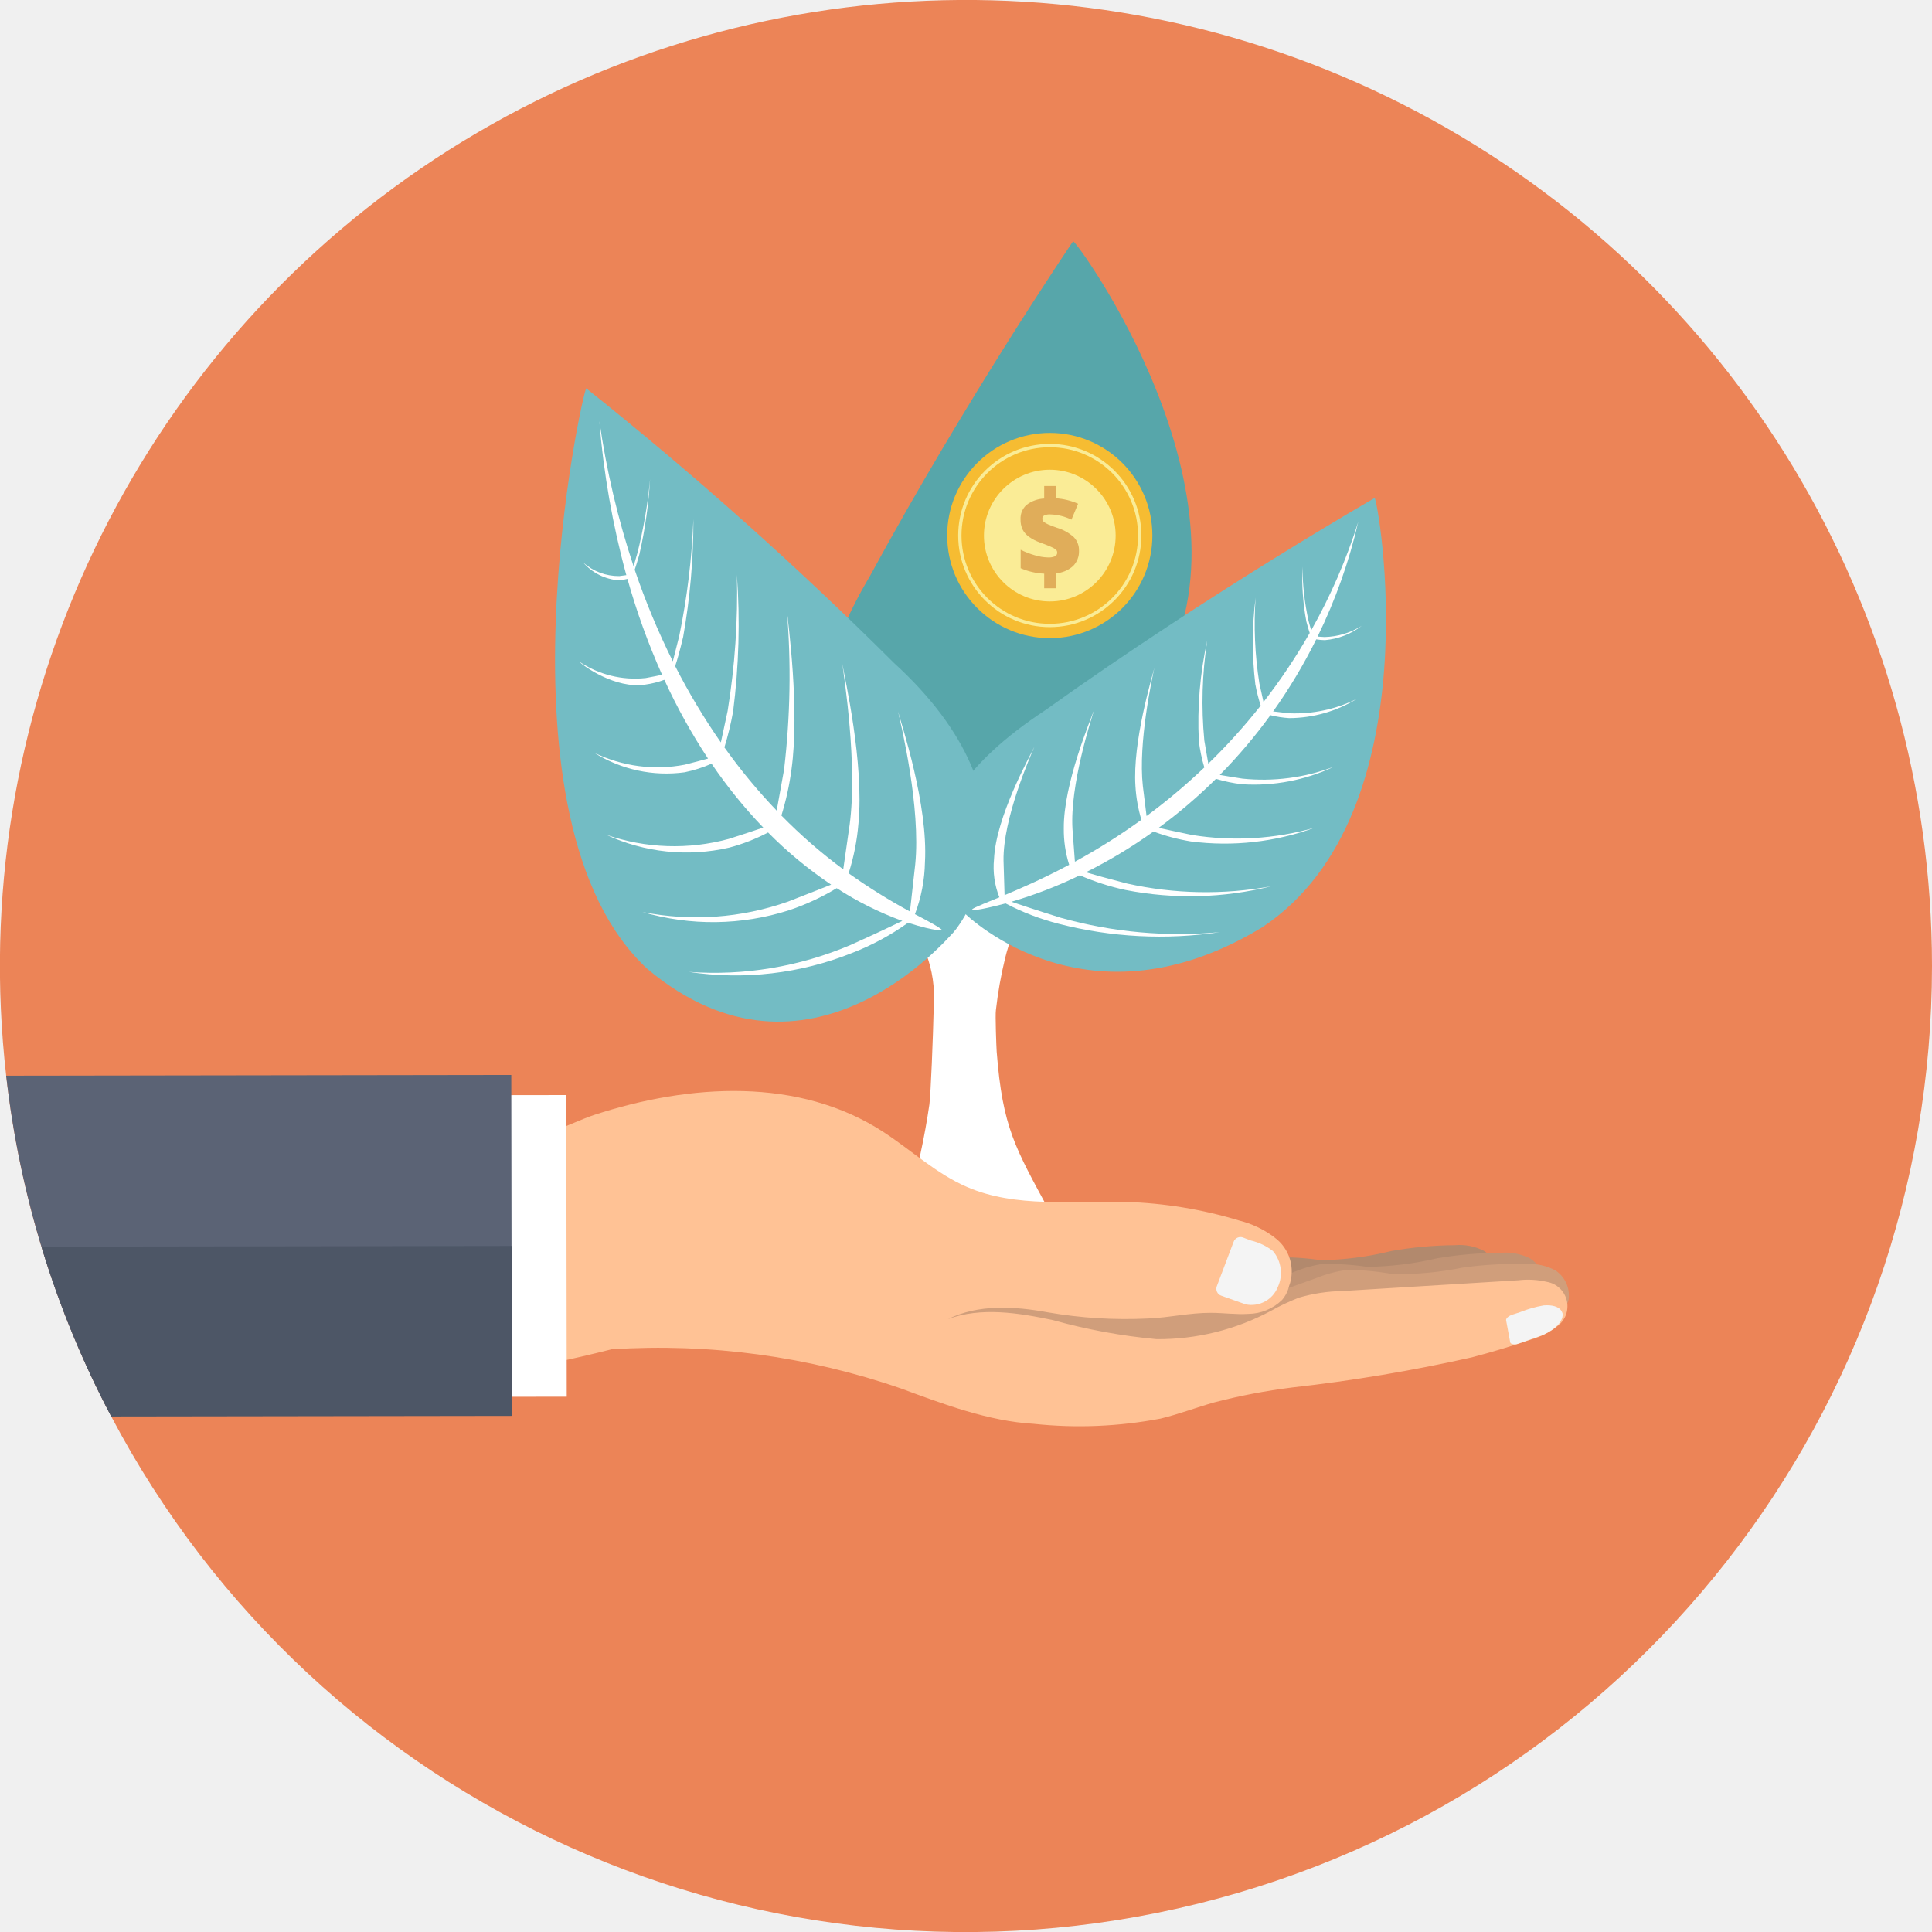
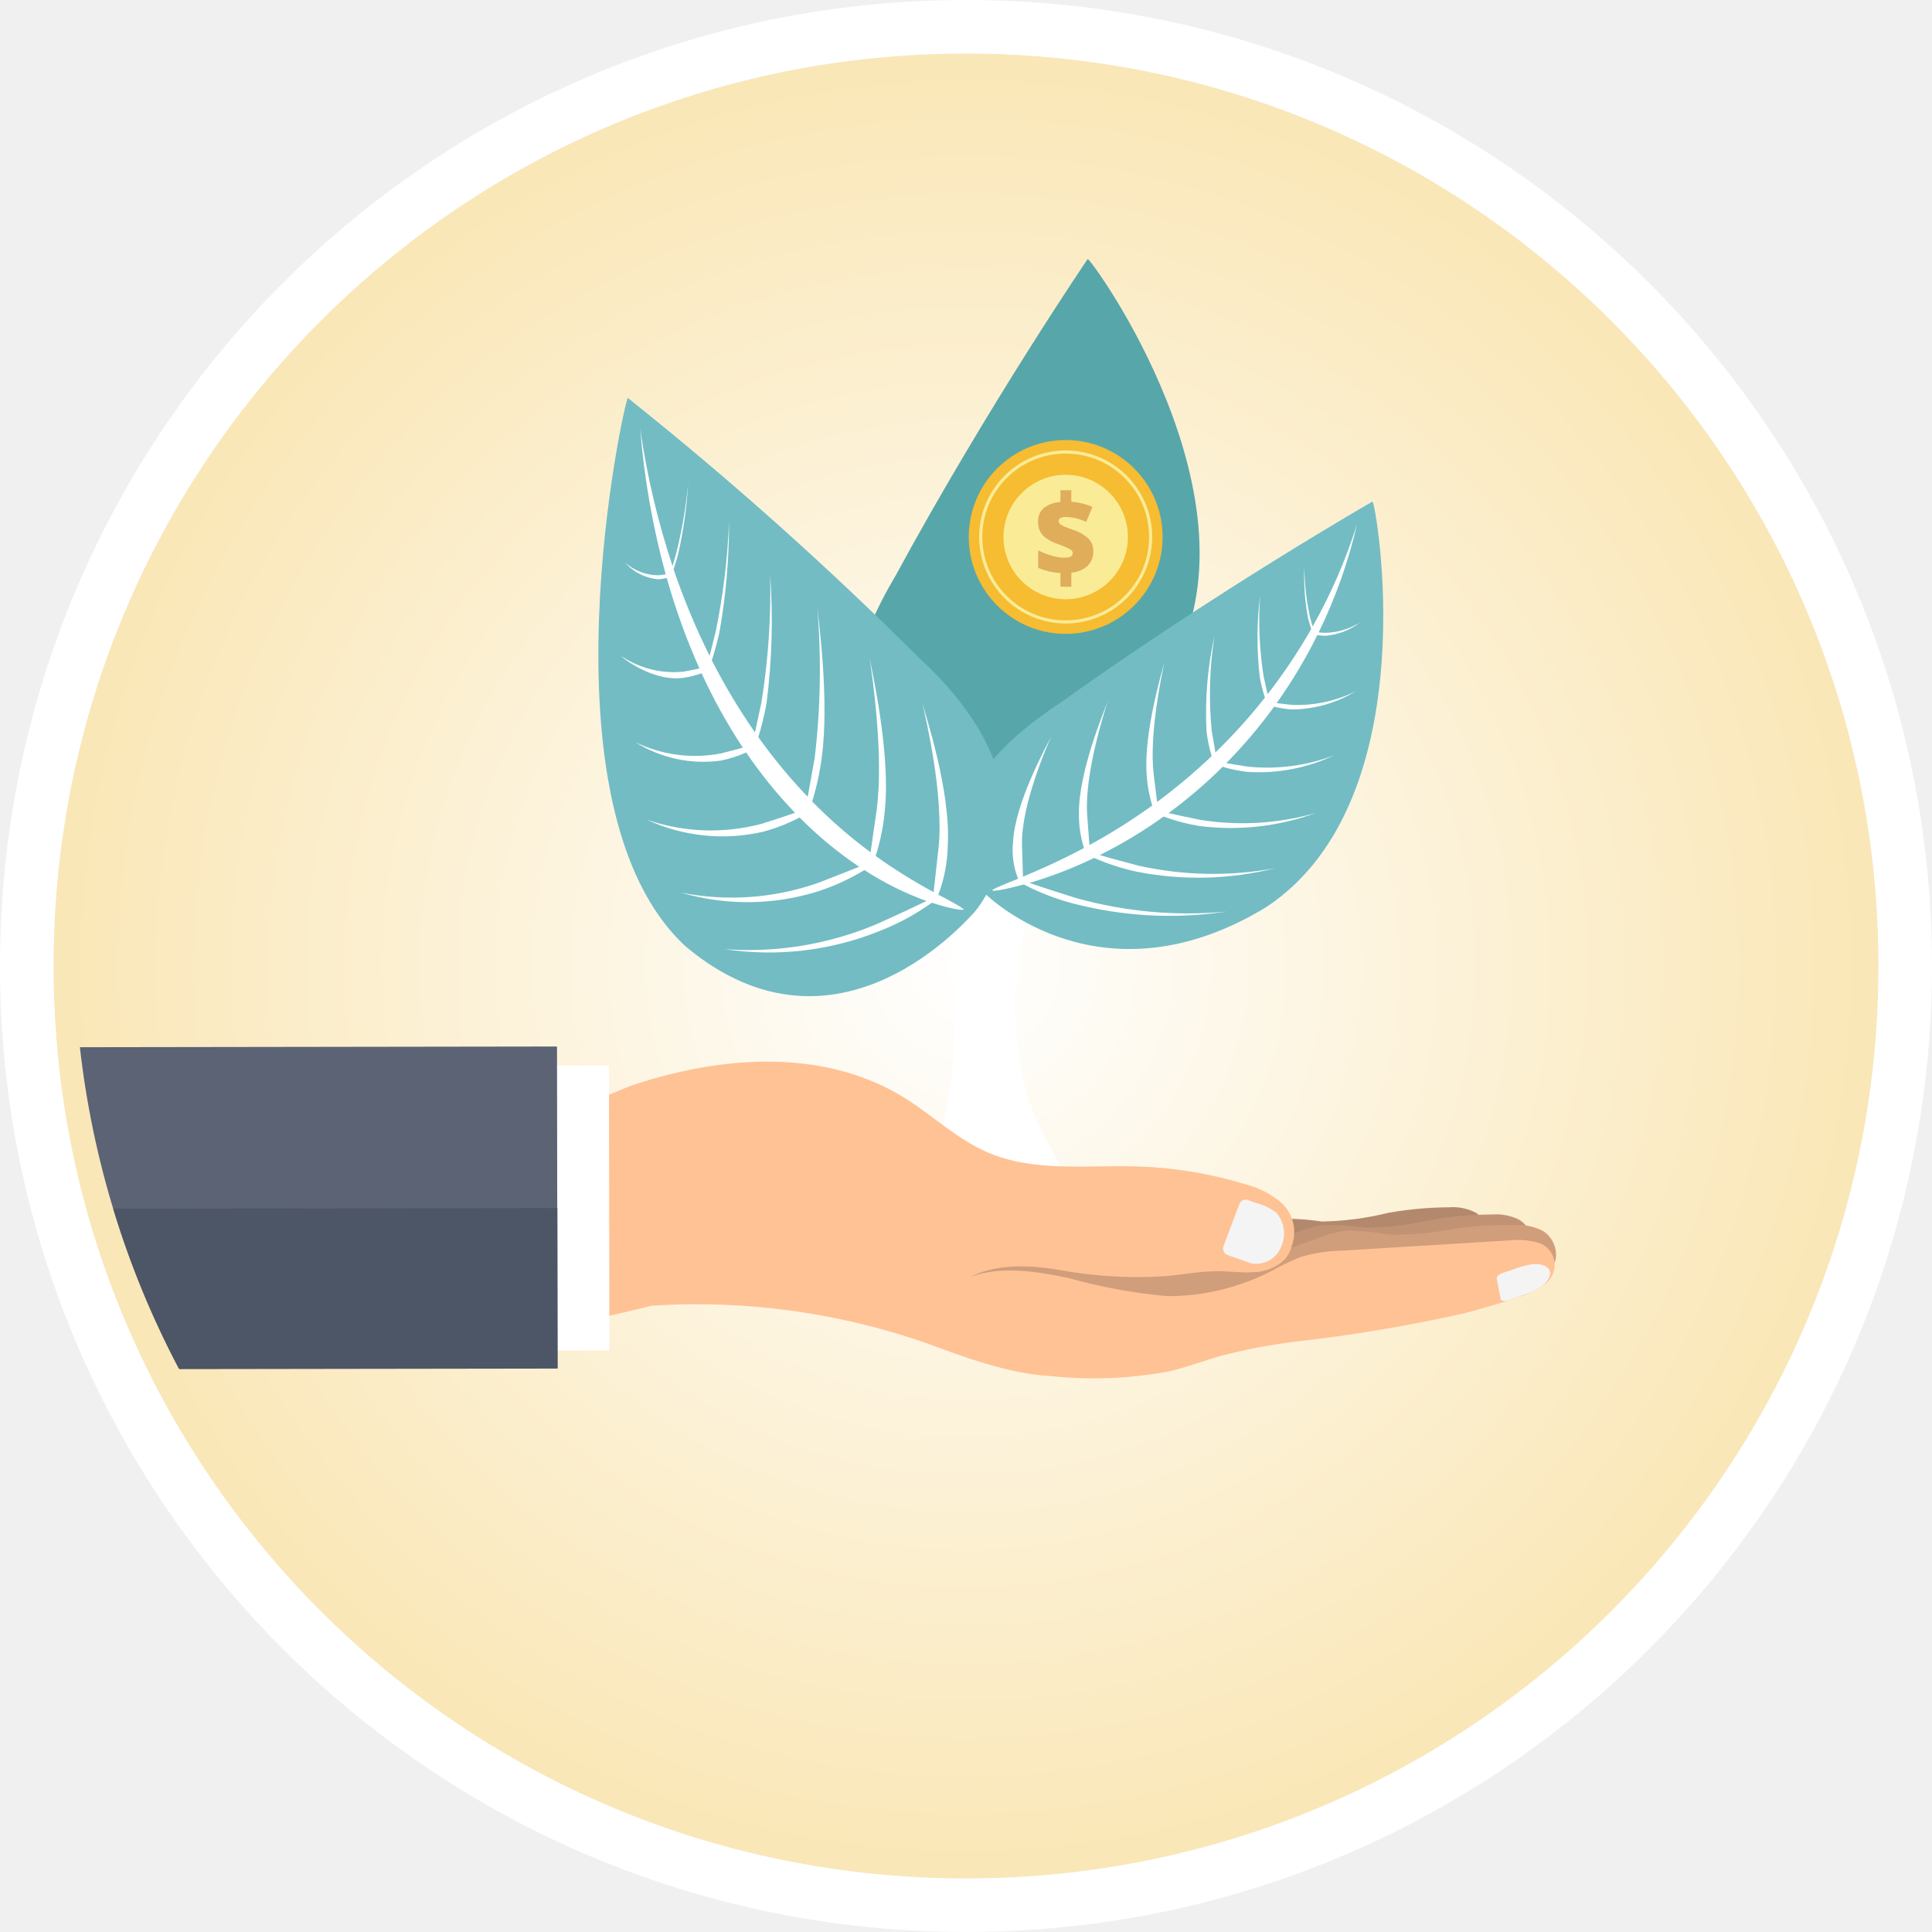
- <svg xmlns="http://www.w3.org/2000/svg" width="136.411" height="136.411" viewBox="0 0 136.411 136.411">
-   <g id="Group_18149" data-name="Group 18149" transform="translate(0 0)">
-     <path id="Path_47056" data-name="Path 47056" d="M296.911,171.485a68.215,68.215,0,0,1-128.556,31.806l-.039-.074a67.782,67.782,0,0,1-7.38-23.988,68.208,68.208,0,1,1,135.975-7.744Z" transform="translate(-160.5 -103.28)" fill="#ec8457" />
-     <path id="Path_47057" data-name="Path 47057" d="M479.872,234.36c-.69-.189-8.166-3.151-.949-15.3,6.921-12.744,14.49-23.866,14.355-23.657.135-.209,13.538,18.13,6.14,30.71C491.725,238.1,480.676,234.653,479.872,234.36Z" transform="translate(-417.512 -178.365)" fill="#57a6aa" />
-     <g id="Group_18148" data-name="Group 18148" transform="translate(58.46 61.143)">
-       <path id="Path_47058" data-name="Path 47058" d="M493.956,461.732H480.584a.223.223,0,0,1-.166-.336,13.271,13.271,0,0,0,1.954-3.654,50.918,50.918,0,0,0,1.5-6.914c.1-.887.245-4.325.32-7.4a8.4,8.4,0,0,0-3.068-6.725,16.808,16.808,0,0,0-1.622-1.23c-.915-.576-1.845-.918-2.792-1.473h3.415a3.115,3.115,0,0,0,.7.892,31.6,31.6,0,0,1,3.73,3.243c.036.043.07.1.1.146a.13.13,0,0,0,.235-.09c-.085-.692-.045-1.727-.1-2.125-.1-.672-.228-1.327-.387-2.066h2.456c-.007.37-.01.492-.006.707a6.492,6.492,0,0,0,.26,1.221c.048.19.318.151.378-.037.2-.63.421-1.151.662-1.891H489.6c-.3.924-.554,1.586-.785,2.358s-.418,1.561-.584,2.338c-.018.087.1.141.138.06a13.54,13.54,0,0,1,2.393-3.91,9.243,9.243,0,0,0,.83-.845h1.754a.994.994,0,0,1-.338.312,11.812,11.812,0,0,0-3.8,6.236,29.194,29.194,0,0,0-.64,3.617c-.057.35.034,2.692.054,2.948.418,5.391,1.315,6.788,3.739,11.284.483.9,1.321,2,1.774,3.023A.225.225,0,0,1,493.956,461.732Z" transform="translate(-476.71 -434)" fill="#fff" />
+ <svg xmlns="http://www.w3.org/2000/svg" width="144.41" height="144.41" viewBox="0 0 144.41 144.41">
+   <defs>
+     <radialGradient id="radial-gradient" cx="0.5" cy="0.5" r="0.5" gradientUnits="objectBoundingBox">
+       <stop offset="0" stop-color="#fff" />
+       <stop offset="1" stop-color="#fae7b7" />
+     </radialGradient>
+   </defs>
+   <g id="Grupo_26377" data-name="Grupo 26377" transform="translate(-486 -1821)">
+     <g id="Elipse_1117" data-name="Elipse 1117" transform="translate(490 1825)" stroke="#fff" stroke-width="4" fill="url(#radial-gradient)">
+       <circle cx="68.205" cy="68.205" r="68.205" stroke="none" />
+       <circle cx="68.205" cy="68.205" r="70.205" fill="none" />
    </g>
-     <path id="Path_47059" data-name="Path 47059" d="M520.488,322.649c-.538-.472-5.963-6.408,5.846-14.176,11.8-8.429,23.475-15.115,23.262-14.986.213-.129,4.235,22.227-7.923,30.3C529.508,331.2,521.082,323.265,520.488,322.649Z" transform="translate(-452.542 -258.321)" fill="#73bcc4" />
-     <path id="Path_47060" data-name="Path 47060" d="M542.66,328.144a25.635,25.635,0,0,0,10.2.189,23.7,23.7,0,0,1-10.313.265,16.889,16.889,0,0,1-3.217-1.035,31.245,31.245,0,0,1-4.831,1.868c.574.193,1.607.546,3.492,1.133a31,31,0,0,0,11.227,1.012,28.584,28.584,0,0,1-11.38-.589,17.251,17.251,0,0,1-3.753-1.439c-2.127.557-2.288.47-2.365.446.019-.067.02-.107,1.929-.876a5.745,5.745,0,0,1-.379-2.69c.133-3,2.519-7.239,2.846-7.931-.3.7-2.221,5.072-2.174,8.025.038,1.348.06,2.051.074,2.443,1.039-.441,2.531-1.068,4.561-2.144a8.2,8.2,0,0,1-.38-2.565c-.029-3.156,1.9-7.686,2.155-8.408-.231.725-1.732,5.364-1.542,8.448.086,1.167.137,1.867.172,2.306a43.76,43.76,0,0,0,4.695-2.958,10.369,10.369,0,0,1-.421-2.376c-.21-3.129,1.164-7.663,1.339-8.364-.153.7-1.157,5.315-.816,8.355.126,1.022.207,1.681.262,2.119a42.75,42.75,0,0,0,4.079-3.428,11.368,11.368,0,0,1-.387-1.855,26.964,26.964,0,0,1,.594-7.127,28.4,28.4,0,0,0-.206,7.089c.127.742.215,1.256.279,1.624a42.025,42.025,0,0,0,3.7-4.1,12.088,12.088,0,0,1-.38-1.51,25.35,25.35,0,0,1,.02-6.119,26.876,26.876,0,0,0,.267,6.066c.129.58.222,1,.292,1.308a41.109,41.109,0,0,0,3.262-4.874c-.066-.191-.143-.447-.235-.8a16.832,16.832,0,0,1-.277-3.884,18.016,18.016,0,0,0,.432,3.839c.075.271.136.488.184.661a39.985,39.985,0,0,0,3.324-7.66,37.773,37.773,0,0,1-2.872,8.1l.494.031a5.139,5.139,0,0,0,2.62-.792,4.922,4.922,0,0,1-2.6,1.011,4.319,4.319,0,0,1-.61-.055,37.412,37.412,0,0,1-3.044,5.089c.272.034.638.077,1.133.13a9.774,9.774,0,0,0,4.786-1.022,9.226,9.226,0,0,1-4.784,1.364,7.467,7.467,0,0,1-1.326-.206,36.723,36.723,0,0,1-3.574,4.218c.368.064.878.151,1.6.262a14.139,14.139,0,0,0,6.463-.843,13.24,13.24,0,0,1-6.492,1.238,10.615,10.615,0,0,1-1.841-.381,35.975,35.975,0,0,1-4.044,3.458c.5.113,1.239.278,2.351.505a19.979,19.979,0,0,0,8.667-.515,18.566,18.566,0,0,1-8.741.973,14.2,14.2,0,0,1-2.646-.7,35.275,35.275,0,0,1-4.771,2.876C540.316,327.517,541.216,327.77,542.66,328.144Z" transform="translate(-463.087 -265.761)" fill="#fff" />
-     <path id="Path_47061" data-name="Path 47061" d="M400.565,290.043c.754-.837,6.808-9.032-4.194-19.079a262.5,262.5,0,0,0-21.7-19.361c-.2-.166-7,30.547,4.316,40.993C390.387,302.14,400.248,290.329,400.565,290.043Z" transform="translate(-333.274 -224.179)" fill="#73bcc4" />
-     <path id="Path_47062" data-name="Path 47062" d="M396.446,298.049a19.453,19.453,0,0,1-10.287.737,17.641,17.641,0,0,0,10.35-.124,16.652,16.652,0,0,0,3.364-1.558,22.992,22.992,0,0,0,4.636,2.311c-.6.289-1.684.815-3.656,1.7a24.561,24.561,0,0,1-11.423,1.9,22.127,22.127,0,0,0,11.528-1.336,17.885,17.885,0,0,0,3.953-2.132c2.074.656,2.375.507,2.387.509,0-.026-.067-.16-1.9-1.115a10.916,10.916,0,0,0,.707-3.67c.232-4.073-1.653-9.717-1.9-10.641.215.93,1.618,6.786,1.213,10.8-.2,1.833-.312,2.789-.372,3.322a41.1,41.1,0,0,1-4.33-2.7,15.777,15.777,0,0,0,.693-3.5c.413-4.289-.978-10.352-1.147-11.319.144.972,1.091,7.206.525,11.4-.227,1.589-.365,2.542-.451,3.141a36.332,36.332,0,0,1-4.367-3.8,19.69,19.69,0,0,0,.712-3.248c.592-4.26-.24-10.355-.331-11.3a56.213,56.213,0,0,1-.193,11.312c-.251,1.395-.413,2.293-.521,2.89a39.933,39.933,0,0,1-3.691-4.465,21.882,21.882,0,0,0,.615-2.538,48.522,48.522,0,0,0,.267-9.653,52.09,52.09,0,0,1-.654,9.62c-.219,1.014-.368,1.715-.478,2.22a45.858,45.858,0,0,1-3.227-5.388c.147-.431.332-1.079.566-2.07a46.9,46.9,0,0,0,.722-8.312,50.592,50.592,0,0,1-1,8.254c-.2.793-.345,1.37-.453,1.791a52.05,52.05,0,0,1-2.692-6.467c.09-.266.2-.616.334-1.1a32.025,32.025,0,0,0,.751-5.289,34.146,34.146,0,0,1-.9,5.236c-.107.373-.195.669-.265.906a59.278,59.278,0,0,1-2.414-10.249A59.128,59.128,0,0,0,385.02,275c-.134.02-.3.042-.5.068a3.772,3.772,0,0,1-2.541-.954,3.719,3.719,0,0,0,2.5,1.253,3.634,3.634,0,0,0,.62-.1,49.042,49.042,0,0,0,2.446,6.771c-.278.06-.652.135-1.158.229a7.041,7.041,0,0,1-4.692-1.162c.265.3,2.562,1.944,4.649,1.626a6.257,6.257,0,0,0,1.36-.34,41.333,41.333,0,0,0,3.084,5.562c-.379.1-.9.246-1.636.431a10.209,10.209,0,0,1-6.4-.842,9.552,9.552,0,0,0,6.386,1.379,9.3,9.3,0,0,0,1.9-.607,34.288,34.288,0,0,0,3.651,4.51c-.514.175-1.28.435-2.427.8a14.669,14.669,0,0,1-8.663-.291,13.452,13.452,0,0,0,8.681.909,13.1,13.1,0,0,0,2.748-1.07,29.062,29.062,0,0,0,4.454,3.683C398.883,297.086,397.946,297.473,396.446,298.049Z" transform="translate(-340.798 -234.393)" fill="#fff" />
-     <path id="Path_47063" data-name="Path 47063" d="M639.865,581.1a2.208,2.208,0,0,0-1.006-1.87,3.76,3.76,0,0,0-2.04-.4,27.086,27.086,0,0,0-4.5.413,22.133,22.133,0,0,1-4.969.649,18.254,18.254,0,0,0-3.223-.2,8.544,8.544,0,0,0-2.148.668l-1.979.813c-.52.214-1.123.535-1.177,1.113a1.069,1.069,0,0,0,.57.972,2.724,2.724,0,0,0,1.12.28,52.984,52.984,0,0,0,10.865-.466l4.23-.473,2.094-.234c.434-.048.9.052,1.326-.018A1.225,1.225,0,0,0,639.865,581.1Z" transform="translate(-534.087 -490.913)" fill="#b2896d" />
-     <path id="Path_47064" data-name="Path 47064" d="M657.691,583.927a2.112,2.112,0,0,0-1.007-1.8,3.887,3.887,0,0,0-2.035-.388,28.048,28.048,0,0,0-4.486.385,22.838,22.838,0,0,1-4.953.611,18.949,18.949,0,0,0-3.214-.2,8.736,8.736,0,0,0-2.14.636l-1.971.775c-.518.2-1.118.51-1.17,1.065a1.026,1.026,0,0,0,.571.934,2.813,2.813,0,0,0,1.117.271,54.849,54.849,0,0,0,10.831-.421l4.216-.444,2.087-.22c.433-.045.9.052,1.322-.015A1.171,1.171,0,0,0,657.691,583.927Z" transform="translate(-548.671 -493.286)" fill="#c19374" />
-     <path id="Path_47065" data-name="Path 47065" d="M660.4,588.254a2.113,2.113,0,0,0-.953-1.826,3.886,3.886,0,0,0-2.022-.449,28.013,28.013,0,0,0-4.5.25,22.849,22.849,0,0,1-4.969.462,18.933,18.933,0,0,0-3.207-.3,8.732,8.732,0,0,0-2.158.571l-1.994.715c-.524.188-2.642.871-2.711,1.423a1.026,1.026,0,0,0,.542.95,15.452,15.452,0,0,0,2.618-.089,54.829,54.829,0,0,0,10.839-.1l4.227-.317,2.093-.157c.434-.032.9.079,1.322.025A1.171,1.171,0,0,0,660.4,588.254Z" transform="translate(-549.629 -496.732)" fill="#d09e7b" />
-     <path id="Path_47066" data-name="Path 47066" d="M517.105,598.514a2.927,2.927,0,0,0-1.347.764,1.123,1.123,0,0,0-.091,1.432,1.654,1.654,0,0,0,1.045.4,74.558,74.558,0,0,0,15.415.427,17.721,17.721,0,0,0,6.057-1.273c.362-.165.759-.416.794-.812a.82.82,0,0,0-.492-.753,2.411,2.411,0,0,0-.93-.185l-8.294-.529a53.861,53.861,0,0,0-7.981-.337A18.2,18.2,0,0,0,517.105,598.514Z" transform="translate(-449.826 -506.195)" fill="#d09e7b" />
-     <path id="Path_47067" data-name="Path 47067" d="M333.431,521.623c6.779-2.219,14.5-2.687,20.47,1.221,1.963,1.285,3.715,2.93,5.869,3.861,3.466,1.5,7.418.944,11.191,1.055a30.775,30.775,0,0,1,8.047,1.321,6.9,6.9,0,0,1,2.394,1.125l.06.049a2.968,2.968,0,0,1,1.05,3.446,2.314,2.314,0,0,1-.5.984,3.45,3.45,0,0,1-2.373.98c-.876.057-1.753-.071-2.631-.074-1.566-.005-2.886.336-4.45.4a32.027,32.027,0,0,1-7.077-.434c-2.363-.43-4.91-.586-7.062.48,2.323-.871,5-.446,7.429.071a41.275,41.275,0,0,0,7.308,1.344,16.839,16.839,0,0,0,8.06-1.992,15.618,15.618,0,0,1,1.988-.939,11.6,11.6,0,0,1,3.074-.468l12.418-.76a5.805,5.805,0,0,1,2.017.113,1.746,1.746,0,0,1,.685,3.167,5.412,5.412,0,0,1-1.844.918q-2.049.7-4.145,1.246a117.244,117.244,0,0,1-12.691,2.127,43.093,43.093,0,0,0-5.487,1.05c-1.27.359-2.507.835-3.791,1.146a30.607,30.607,0,0,1-8.965.369c-3.168-.181-6.4-1.4-9.38-2.5a52.193,52.193,0,0,0-20.424-2.761c-24.121,6.1-8.375-5.565-8.9-8.276a18.708,18.708,0,0,1-.6-3.732C325.2,525,332.209,522.023,333.431,521.623Z" transform="translate(-291.494 -442.898)" fill="#ffc295" />
-     <rect id="Rectangle_4623" data-name="Rectangle 4623" width="4.276" height="21.297" transform="translate(35.708 77.324) rotate(-0.083)" fill="#fff" />
-     <path id="Path_47068" data-name="Path 47068" d="M198.558,537.809l-28.318.041a67.783,67.783,0,0,1-7.38-23.988l35.663-.052.018,12.074Z" transform="translate(-162.424 -437.912)" fill="#5b6375" />
-     <path id="Path_47069" data-name="Path 47069" d="M209.544,591.045v.074l-28.283.041-.041-.074a67.58,67.58,0,0,1-4.893-11.917l33.2-.048Z" transform="translate(-173.4 -491.148)" fill="#4d5666" />
-     <path id="Path_47070" data-name="Path 47070" d="M626.253,576.039l-1.19,3.146a.512.512,0,0,0,.308.664l1.734.615a2.011,2.011,0,0,0,2.271-1.234,2.394,2.394,0,0,0-.349-2.531,4,4,0,0,0-1.561-.745l-.55-.211A.513.513,0,0,0,626.253,576.039Z" transform="translate(-539.149 -488.367)" fill="#f4f4f4" />
-     <path id="Path_47071" data-name="Path 47071" d="M735.687,602.832l.29,1.558c.025.133.3.186.572.094l1.655-.581s1.423-.539,1.483-1.463c0,0-.005-.76-1.352-.658a8.1,8.1,0,0,0-1.645.47l-.559.183C735.862,602.522,735.663,602.7,735.687,602.832Z" transform="translate(-629.347 -509.612)" fill="#f4f4f4" />
-     <path id="Path_47072" data-name="Path 47072" d="M536.727,275.861a7.244,7.244,0,1,1-7.244-7.244A7.244,7.244,0,0,1,536.727,275.861Z" transform="translate(-455.362 -238.05)" fill="#f6bc32" />
-     <path id="Path_47073" data-name="Path 47073" d="M532.909,272.819a6.467,6.467,0,1,0,6.467,6.467A6.467,6.467,0,0,0,532.909,272.819Zm0,12.7a6.233,6.233,0,1,1,6.233-6.233A6.233,6.233,0,0,1,532.909,285.519Z" transform="translate(-458.788 -241.475)" fill="#faec96" />
-     <path id="Path_47074" data-name="Path 47074" d="M545.569,287.3a4.65,4.65,0,1,1-4.651-4.651A4.65,4.65,0,0,1,545.569,287.3Z" transform="translate(-466.797 -249.484)" fill="#faec96" />
-     <path id="Path_47075" data-name="Path 47075" d="M551.929,295.089a4.682,4.682,0,0,1-1.662-.386V293.4a5.676,5.676,0,0,0,.993.388,3.424,3.424,0,0,0,.941.156,1.121,1.121,0,0,0,.49-.081.28.28,0,0,0,.155-.27.274.274,0,0,0-.112-.221,1.734,1.734,0,0,0-.374-.2q-.262-.114-.707-.276a3.194,3.194,0,0,1-.807-.416,1.449,1.449,0,0,1-.447-.516,1.611,1.611,0,0,1-.14-.711,1.281,1.281,0,0,1,.417-1.016,2.214,2.214,0,0,1,1.252-.453V288.9h.815v.866a4.624,4.624,0,0,1,1.579.386l-.469,1.123a3.675,3.675,0,0,0-1.485-.37.918.918,0,0,0-.443.077.248.248,0,0,0-.128.226.279.279,0,0,0,.093.215,1.3,1.3,0,0,0,.321.189q.229.1.634.242a3.067,3.067,0,0,1,1.182.664,1.326,1.326,0,0,1,.358.959,1.444,1.444,0,0,1-.419,1.075,2.042,2.042,0,0,1-1.223.512v1.054h-.815Z" transform="translate(-478.202 -254.585)" fill="#e0ad5a" />
+     <g id="Grupo_25809" data-name="Grupo 25809" transform="translate(83 -1.969)">
+       <path id="Trazado_47057" data-name="Trazado 47057" d="M479.872,234.36c-.69-.189-8.166-3.151-.949-15.3,6.921-12.744,14.49-23.866,14.355-23.657.135-.209,13.538,18.13,6.14,30.71C491.725,238.1,480.676,234.653,479.872,234.36Z" transform="translate(-8.977 1646.929)" fill="#57a6aa" />
+       <g id="Grupo_18148" data-name="Grupo 18148" transform="translate(466.995 1886.437)">
+         <path id="Trazado_47058" data-name="Trazado 47058" d="M493.956,461.732H480.584a.223.223,0,0,1-.166-.336,13.271,13.271,0,0,0,1.954-3.654,50.918,50.918,0,0,0,1.5-6.914c.1-.887.245-4.325.32-7.4a8.4,8.4,0,0,0-3.068-6.725,16.808,16.808,0,0,0-1.622-1.23c-.915-.576-1.845-.918-2.792-1.473h3.415a3.115,3.115,0,0,0,.7.892,31.6,31.6,0,0,1,3.73,3.243c.036.043.07.1.1.146a.13.13,0,0,0,.235-.09c-.085-.692-.045-1.727-.1-2.125-.1-.672-.228-1.327-.387-2.066h2.456c-.007.37-.01.492-.006.707a6.492,6.492,0,0,0,.26,1.221c.048.19.318.151.378-.037.2-.63.421-1.151.662-1.891H489.6c-.3.924-.554,1.586-.785,2.358s-.418,1.561-.584,2.338c-.018.087.1.141.138.06a13.54,13.54,0,0,1,2.393-3.91,9.243,9.243,0,0,0,.83-.845h1.754a.994.994,0,0,1-.338.312,11.812,11.812,0,0,0-3.8,6.236,29.194,29.194,0,0,0-.64,3.617c-.057.35.034,2.692.054,2.948.418,5.391,1.315,6.788,3.739,11.284.483.9,1.321,2,1.774,3.023A.225.225,0,0,1,493.956,461.732Z" transform="translate(-476.71 -434)" fill="#fff" />
+       </g>
+       <path id="Trazado_47059" data-name="Trazado 47059" d="M520.488,322.649c-.538-.472-5.963-6.408,5.846-14.176,11.8-8.429,23.475-15.115,23.262-14.986.213-.129,4.235,22.227-7.923,30.3C529.508,331.2,521.082,323.265,520.488,322.649Z" transform="translate(-44.007 1566.973)" fill="#73bcc4" />
+       <path id="Trazado_47060" data-name="Trazado 47060" d="M542.66,328.144a25.635,25.635,0,0,0,10.2.189,23.7,23.7,0,0,1-10.313.265,16.889,16.889,0,0,1-3.217-1.035,31.245,31.245,0,0,1-4.831,1.868c.574.193,1.607.546,3.492,1.133a31,31,0,0,0,11.227,1.012,28.584,28.584,0,0,1-11.38-.589,17.251,17.251,0,0,1-3.753-1.439c-2.127.557-2.288.47-2.365.446.019-.067.02-.107,1.929-.876a5.745,5.745,0,0,1-.379-2.69c.133-3,2.519-7.239,2.846-7.931-.3.7-2.221,5.072-2.174,8.025.038,1.348.06,2.051.074,2.443,1.039-.441,2.531-1.068,4.561-2.144a8.2,8.2,0,0,1-.38-2.565c-.029-3.156,1.9-7.686,2.155-8.408-.231.725-1.732,5.364-1.542,8.448.086,1.167.137,1.867.172,2.306a43.76,43.76,0,0,0,4.695-2.958,10.369,10.369,0,0,1-.421-2.376c-.21-3.129,1.164-7.663,1.339-8.364-.153.7-1.157,5.315-.816,8.355.126,1.022.207,1.681.262,2.119a42.75,42.75,0,0,0,4.079-3.428,11.368,11.368,0,0,1-.387-1.855,26.964,26.964,0,0,1,.594-7.127,28.4,28.4,0,0,0-.206,7.089c.127.742.215,1.256.279,1.624a42.025,42.025,0,0,0,3.7-4.1,12.088,12.088,0,0,1-.38-1.51,25.35,25.35,0,0,1,.02-6.119,26.876,26.876,0,0,0,.267,6.066c.129.58.222,1,.292,1.308a41.109,41.109,0,0,0,3.262-4.874c-.066-.191-.143-.447-.235-.8a16.832,16.832,0,0,1-.277-3.884,18.016,18.016,0,0,0,.432,3.839c.075.271.136.488.184.661a39.985,39.985,0,0,0,3.324-7.66,37.773,37.773,0,0,1-2.872,8.1l.494.031a5.139,5.139,0,0,0,2.62-.792,4.922,4.922,0,0,1-2.6,1.011,4.319,4.319,0,0,1-.61-.055,37.412,37.412,0,0,1-3.044,5.089c.272.034.638.077,1.133.13a9.774,9.774,0,0,0,4.786-1.022,9.226,9.226,0,0,1-4.784,1.364,7.467,7.467,0,0,1-1.326-.206,36.723,36.723,0,0,1-3.574,4.218c.368.064.878.151,1.6.262a14.139,14.139,0,0,0,6.463-.843,13.24,13.24,0,0,1-6.492,1.238,10.615,10.615,0,0,1-1.841-.381,35.975,35.975,0,0,1-4.044,3.458c.5.113,1.239.278,2.351.505a19.979,19.979,0,0,0,8.667-.515,18.566,18.566,0,0,1-8.741.973,14.2,14.2,0,0,1-2.646-.7,35.275,35.275,0,0,1-4.771,2.876C540.316,327.517,541.216,327.77,542.66,328.144Z" transform="translate(-54.552 1559.533)" fill="#fff" />
+       <path id="Trazado_47061" data-name="Trazado 47061" d="M400.565,290.043c.754-.837,6.808-9.032-4.194-19.079a262.5,262.5,0,0,0-21.7-19.361c-.2-.166-7,30.547,4.316,40.993C390.387,302.14,400.248,290.329,400.565,290.043Z" transform="translate(75.261 1601.115)" fill="#73bcc4" />
+       <path id="Trazado_47062" data-name="Trazado 47062" d="M396.446,298.049a19.453,19.453,0,0,1-10.287.737,17.641,17.641,0,0,0,10.35-.124,16.652,16.652,0,0,0,3.364-1.558,22.992,22.992,0,0,0,4.636,2.311c-.6.289-1.684.815-3.656,1.7a24.561,24.561,0,0,1-11.423,1.9,22.127,22.127,0,0,0,11.528-1.336,17.885,17.885,0,0,0,3.953-2.132c2.074.656,2.375.507,2.387.509,0-.026-.067-.16-1.9-1.115a10.916,10.916,0,0,0,.707-3.67c.232-4.073-1.653-9.717-1.9-10.641.215.93,1.618,6.786,1.213,10.8-.2,1.833-.312,2.789-.372,3.322a41.1,41.1,0,0,1-4.33-2.7,15.777,15.777,0,0,0,.693-3.5c.413-4.289-.978-10.352-1.147-11.319.144.972,1.091,7.206.525,11.4-.227,1.589-.365,2.542-.451,3.141a36.332,36.332,0,0,1-4.367-3.8,19.69,19.69,0,0,0,.712-3.248c.592-4.26-.24-10.355-.331-11.3a56.213,56.213,0,0,1-.193,11.312c-.251,1.395-.413,2.293-.521,2.89a39.933,39.933,0,0,1-3.691-4.465,21.882,21.882,0,0,0,.615-2.538,48.522,48.522,0,0,0,.267-9.653,52.09,52.09,0,0,1-.654,9.62c-.219,1.014-.368,1.715-.478,2.22a45.858,45.858,0,0,1-3.227-5.388c.147-.431.332-1.079.566-2.07a46.9,46.9,0,0,0,.722-8.312,50.592,50.592,0,0,1-1,8.254c-.2.793-.345,1.37-.453,1.791a52.05,52.05,0,0,1-2.692-6.467c.09-.266.2-.616.334-1.1a32.025,32.025,0,0,0,.751-5.289,34.146,34.146,0,0,1-.9,5.236c-.107.373-.195.669-.265.906a59.278,59.278,0,0,1-2.414-10.249A59.128,59.128,0,0,0,385.02,275c-.134.02-.3.042-.5.068a3.772,3.772,0,0,1-2.541-.954,3.719,3.719,0,0,0,2.5,1.253,3.634,3.634,0,0,0,.62-.1,49.042,49.042,0,0,0,2.446,6.771c-.278.06-.652.135-1.158.229a7.041,7.041,0,0,1-4.692-1.162c.265.3,2.562,1.944,4.649,1.626a6.257,6.257,0,0,0,1.36-.34,41.333,41.333,0,0,0,3.084,5.562c-.379.1-.9.246-1.636.431a10.209,10.209,0,0,1-6.4-.842,9.552,9.552,0,0,0,6.386,1.379,9.3,9.3,0,0,0,1.9-.607,34.288,34.288,0,0,0,3.651,4.51c-.514.175-1.28.435-2.427.8a14.669,14.669,0,0,1-8.663-.291,13.452,13.452,0,0,0,8.681.909,13.1,13.1,0,0,0,2.748-1.07,29.062,29.062,0,0,0,4.454,3.683C398.883,297.086,397.946,297.473,396.446,298.049Z" transform="translate(67.737 1590.901)" fill="#fff" />
+       <path id="Trazado_47063" data-name="Trazado 47063" d="M639.865,581.1a2.208,2.208,0,0,0-1.006-1.87,3.76,3.76,0,0,0-2.04-.4,27.086,27.086,0,0,0-4.5.413,22.133,22.133,0,0,1-4.969.649,18.254,18.254,0,0,0-3.223-.2,8.544,8.544,0,0,0-2.148.668l-1.979.813c-.52.214-1.123.535-1.177,1.113a1.069,1.069,0,0,0,.57.972,2.724,2.724,0,0,0,1.12.28,52.984,52.984,0,0,0,10.865-.466l4.23-.473,2.094-.234c.434-.048.9.052,1.326-.018A1.225,1.225,0,0,0,639.865,581.1Z" transform="translate(-125.552 1334.381)" fill="#b2896d" />
+       <path id="Trazado_47064" data-name="Trazado 47064" d="M657.691,583.927a2.112,2.112,0,0,0-1.007-1.8,3.887,3.887,0,0,0-2.035-.388,28.048,28.048,0,0,0-4.486.385,22.838,22.838,0,0,1-4.953.611,18.949,18.949,0,0,0-3.214-.2,8.736,8.736,0,0,0-2.14.636l-1.971.775c-.518.2-1.118.51-1.17,1.065a1.026,1.026,0,0,0,.571.934,2.813,2.813,0,0,0,1.117.271,54.849,54.849,0,0,0,10.831-.421l4.216-.444,2.087-.22c.433-.045.9.052,1.322-.015A1.171,1.171,0,0,0,657.691,583.927Z" transform="translate(-140.136 1332.008)" fill="#c19374" />
+       <path id="Trazado_47065" data-name="Trazado 47065" d="M660.4,588.254a2.113,2.113,0,0,0-.953-1.826,3.886,3.886,0,0,0-2.022-.449,28.013,28.013,0,0,0-4.5.25,22.849,22.849,0,0,1-4.969.462,18.933,18.933,0,0,0-3.207-.3,8.732,8.732,0,0,0-2.158.571l-1.994.715c-.524.188-2.642.871-2.711,1.423a1.026,1.026,0,0,0,.542.95,15.452,15.452,0,0,0,2.618-.089,54.829,54.829,0,0,0,10.839-.1l4.227-.317,2.093-.157c.434-.032.9.079,1.322.025A1.171,1.171,0,0,0,660.4,588.254Z" transform="translate(-141.094 1328.563)" fill="#d09e7b" />
+       <path id="Trazado_47066" data-name="Trazado 47066" d="M517.105,598.514a2.927,2.927,0,0,0-1.347.764,1.123,1.123,0,0,0-.091,1.432,1.654,1.654,0,0,0,1.045.4,74.558,74.558,0,0,0,15.415.427,17.721,17.721,0,0,0,6.057-1.273c.362-.165.759-.416.794-.812a.82.82,0,0,0-.492-.753,2.411,2.411,0,0,0-.93-.185l-8.294-.529a53.861,53.861,0,0,0-7.981-.337A18.2,18.2,0,0,0,517.105,598.514Z" transform="translate(-41.291 1319.099)" fill="#d09e7b" />
+       <path id="Trazado_47067" data-name="Trazado 47067" d="M333.431,521.623c6.779-2.219,14.5-2.687,20.47,1.221,1.963,1.285,3.715,2.93,5.869,3.861,3.466,1.5,7.418.944,11.191,1.055a30.775,30.775,0,0,1,8.047,1.321,6.9,6.9,0,0,1,2.394,1.125l.06.049a2.968,2.968,0,0,1,1.05,3.446,2.314,2.314,0,0,1-.5.984,3.45,3.45,0,0,1-2.373.98c-.876.057-1.753-.071-2.631-.074-1.566-.005-2.886.336-4.45.4a32.027,32.027,0,0,1-7.077-.434c-2.363-.43-4.91-.586-7.062.48,2.323-.871,5-.446,7.429.071a41.275,41.275,0,0,0,7.308,1.344,16.839,16.839,0,0,0,8.06-1.992,15.618,15.618,0,0,1,1.988-.939,11.6,11.6,0,0,1,3.074-.468l12.418-.76a5.805,5.805,0,0,1,2.017.113,1.746,1.746,0,0,1,.685,3.167,5.412,5.412,0,0,1-1.844.918q-2.049.7-4.145,1.246a117.244,117.244,0,0,1-12.691,2.127,43.093,43.093,0,0,0-5.487,1.05c-1.27.359-2.507.835-3.791,1.146a30.607,30.607,0,0,1-8.965.369c-3.168-.181-6.4-1.4-9.38-2.5a52.193,52.193,0,0,0-20.424-2.761c-24.121,6.1-8.375-5.565-8.9-8.276a18.708,18.708,0,0,1-.6-3.732C325.2,525,332.209,522.023,333.431,521.623Z" transform="translate(117.041 1382.396)" fill="#ffc295" />
+       <rect id="Rectángulo_4623" data-name="Rectángulo 4623" width="4.276" height="21.297" transform="translate(444.243 1902.618) rotate(-0.083)" fill="#fff" />
+       <path id="Trazado_47068" data-name="Trazado 47068" d="M198.558,537.809l-28.318.041a67.783,67.783,0,0,1-7.38-23.988l35.663-.052.018,12.074Z" transform="translate(246.111 1387.382)" fill="#5b6375" />
+       <path id="Trazado_47069" data-name="Trazado 47069" d="M209.544,591.045v.074l-28.283.041-.041-.074a67.58,67.58,0,0,1-4.893-11.917l33.2-.048Z" transform="translate(235.135 1334.146)" fill="#4d5666" />
+       <path id="Trazado_47070" data-name="Trazado 47070" d="M626.253,576.039l-1.19,3.146a.512.512,0,0,0,.308.664l1.734.615a2.011,2.011,0,0,0,2.271-1.234,2.394,2.394,0,0,0-.349-2.531,4,4,0,0,0-1.561-.745l-.55-.211A.513.513,0,0,0,626.253,576.039Z" transform="translate(-130.613 1336.928)" fill="#f4f4f4" />
+       <path id="Trazado_47071" data-name="Trazado 47071" d="M735.687,602.832l.29,1.558c.025.133.3.186.572.094l1.655-.581s1.423-.539,1.483-1.463c0,0-.005-.76-1.352-.658a8.1,8.1,0,0,0-1.645.47l-.559.183C735.862,602.522,735.663,602.7,735.687,602.832Z" transform="translate(-220.812 1315.683)" fill="#f4f4f4" />
+       <path id="Trazado_47072" data-name="Trazado 47072" d="M536.727,275.861a7.244,7.244,0,1,1-7.244-7.244A7.244,7.244,0,0,1,536.727,275.861Z" transform="translate(-46.827 1587.244)" fill="#f6bc32" />
+       <path id="Trazado_47073" data-name="Trazado 47073" d="M532.909,272.819a6.467,6.467,0,1,0,6.467,6.467A6.467,6.467,0,0,0,532.909,272.819Zm0,12.7a6.233,6.233,0,1,1,6.233-6.233A6.233,6.233,0,0,1,532.909,285.519Z" transform="translate(-50.253 1583.819)" fill="#faec96" />
+       <path id="Trazado_47074" data-name="Trazado 47074" d="M545.569,287.3a4.65,4.65,0,1,1-4.651-4.651A4.65,4.65,0,0,1,545.569,287.3Z" transform="translate(-58.262 1575.81)" fill="#faec96" />
+       <path id="Trazado_47075" data-name="Trazado 47075" d="M551.929,295.089a4.682,4.682,0,0,1-1.662-.386V293.4a5.676,5.676,0,0,0,.993.388,3.424,3.424,0,0,0,.941.156,1.121,1.121,0,0,0,.49-.081.28.28,0,0,0,.155-.27.274.274,0,0,0-.112-.221,1.734,1.734,0,0,0-.374-.2q-.262-.114-.707-.276a3.194,3.194,0,0,1-.807-.416,1.449,1.449,0,0,1-.447-.516,1.611,1.611,0,0,1-.14-.711,1.281,1.281,0,0,1,.417-1.016,2.214,2.214,0,0,1,1.252-.453V288.9h.815v.866a4.624,4.624,0,0,1,1.579.386l-.469,1.123a3.675,3.675,0,0,0-1.485-.37.918.918,0,0,0-.443.077.248.248,0,0,0-.128.226.279.279,0,0,0,.093.215,1.3,1.3,0,0,0,.321.189q.229.1.634.242a3.067,3.067,0,0,1,1.182.664,1.326,1.326,0,0,1,.358.959,1.444,1.444,0,0,1-.419,1.075,2.042,2.042,0,0,1-1.223.512v1.054h-.815Z" transform="translate(-69.666 1570.709)" fill="#e0ad5a" />
+     </g>
  </g>
</svg>
